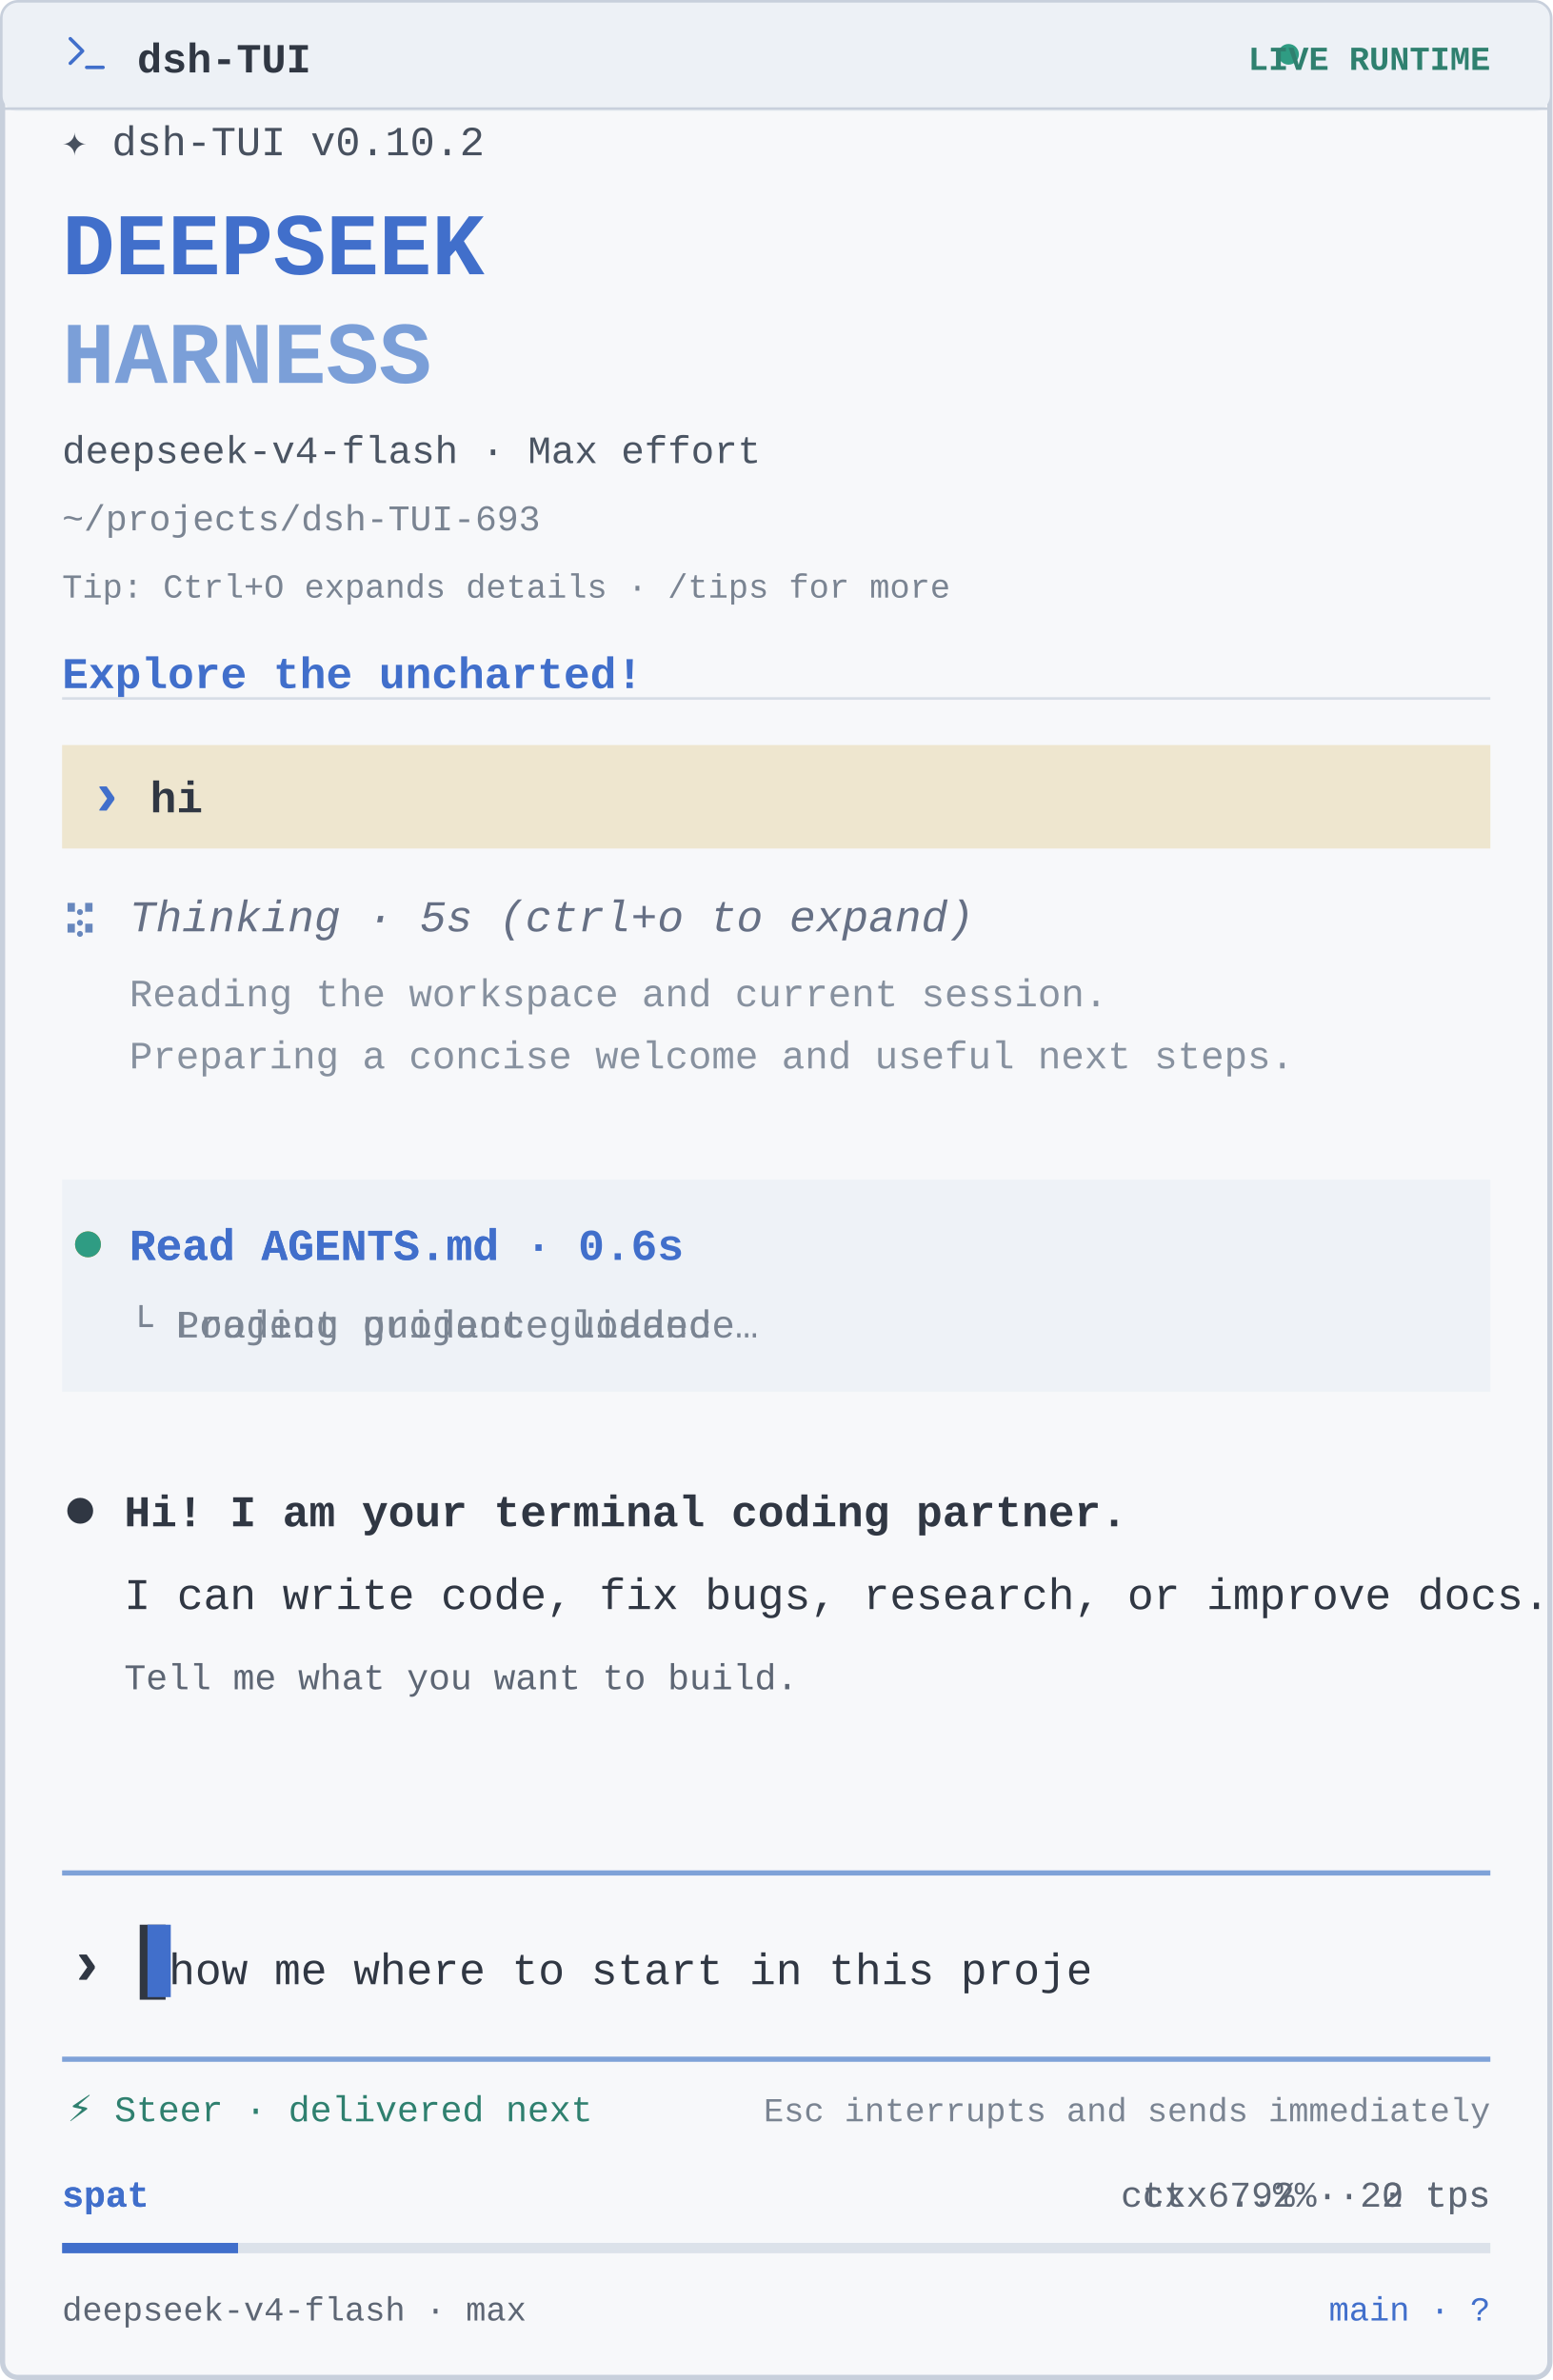
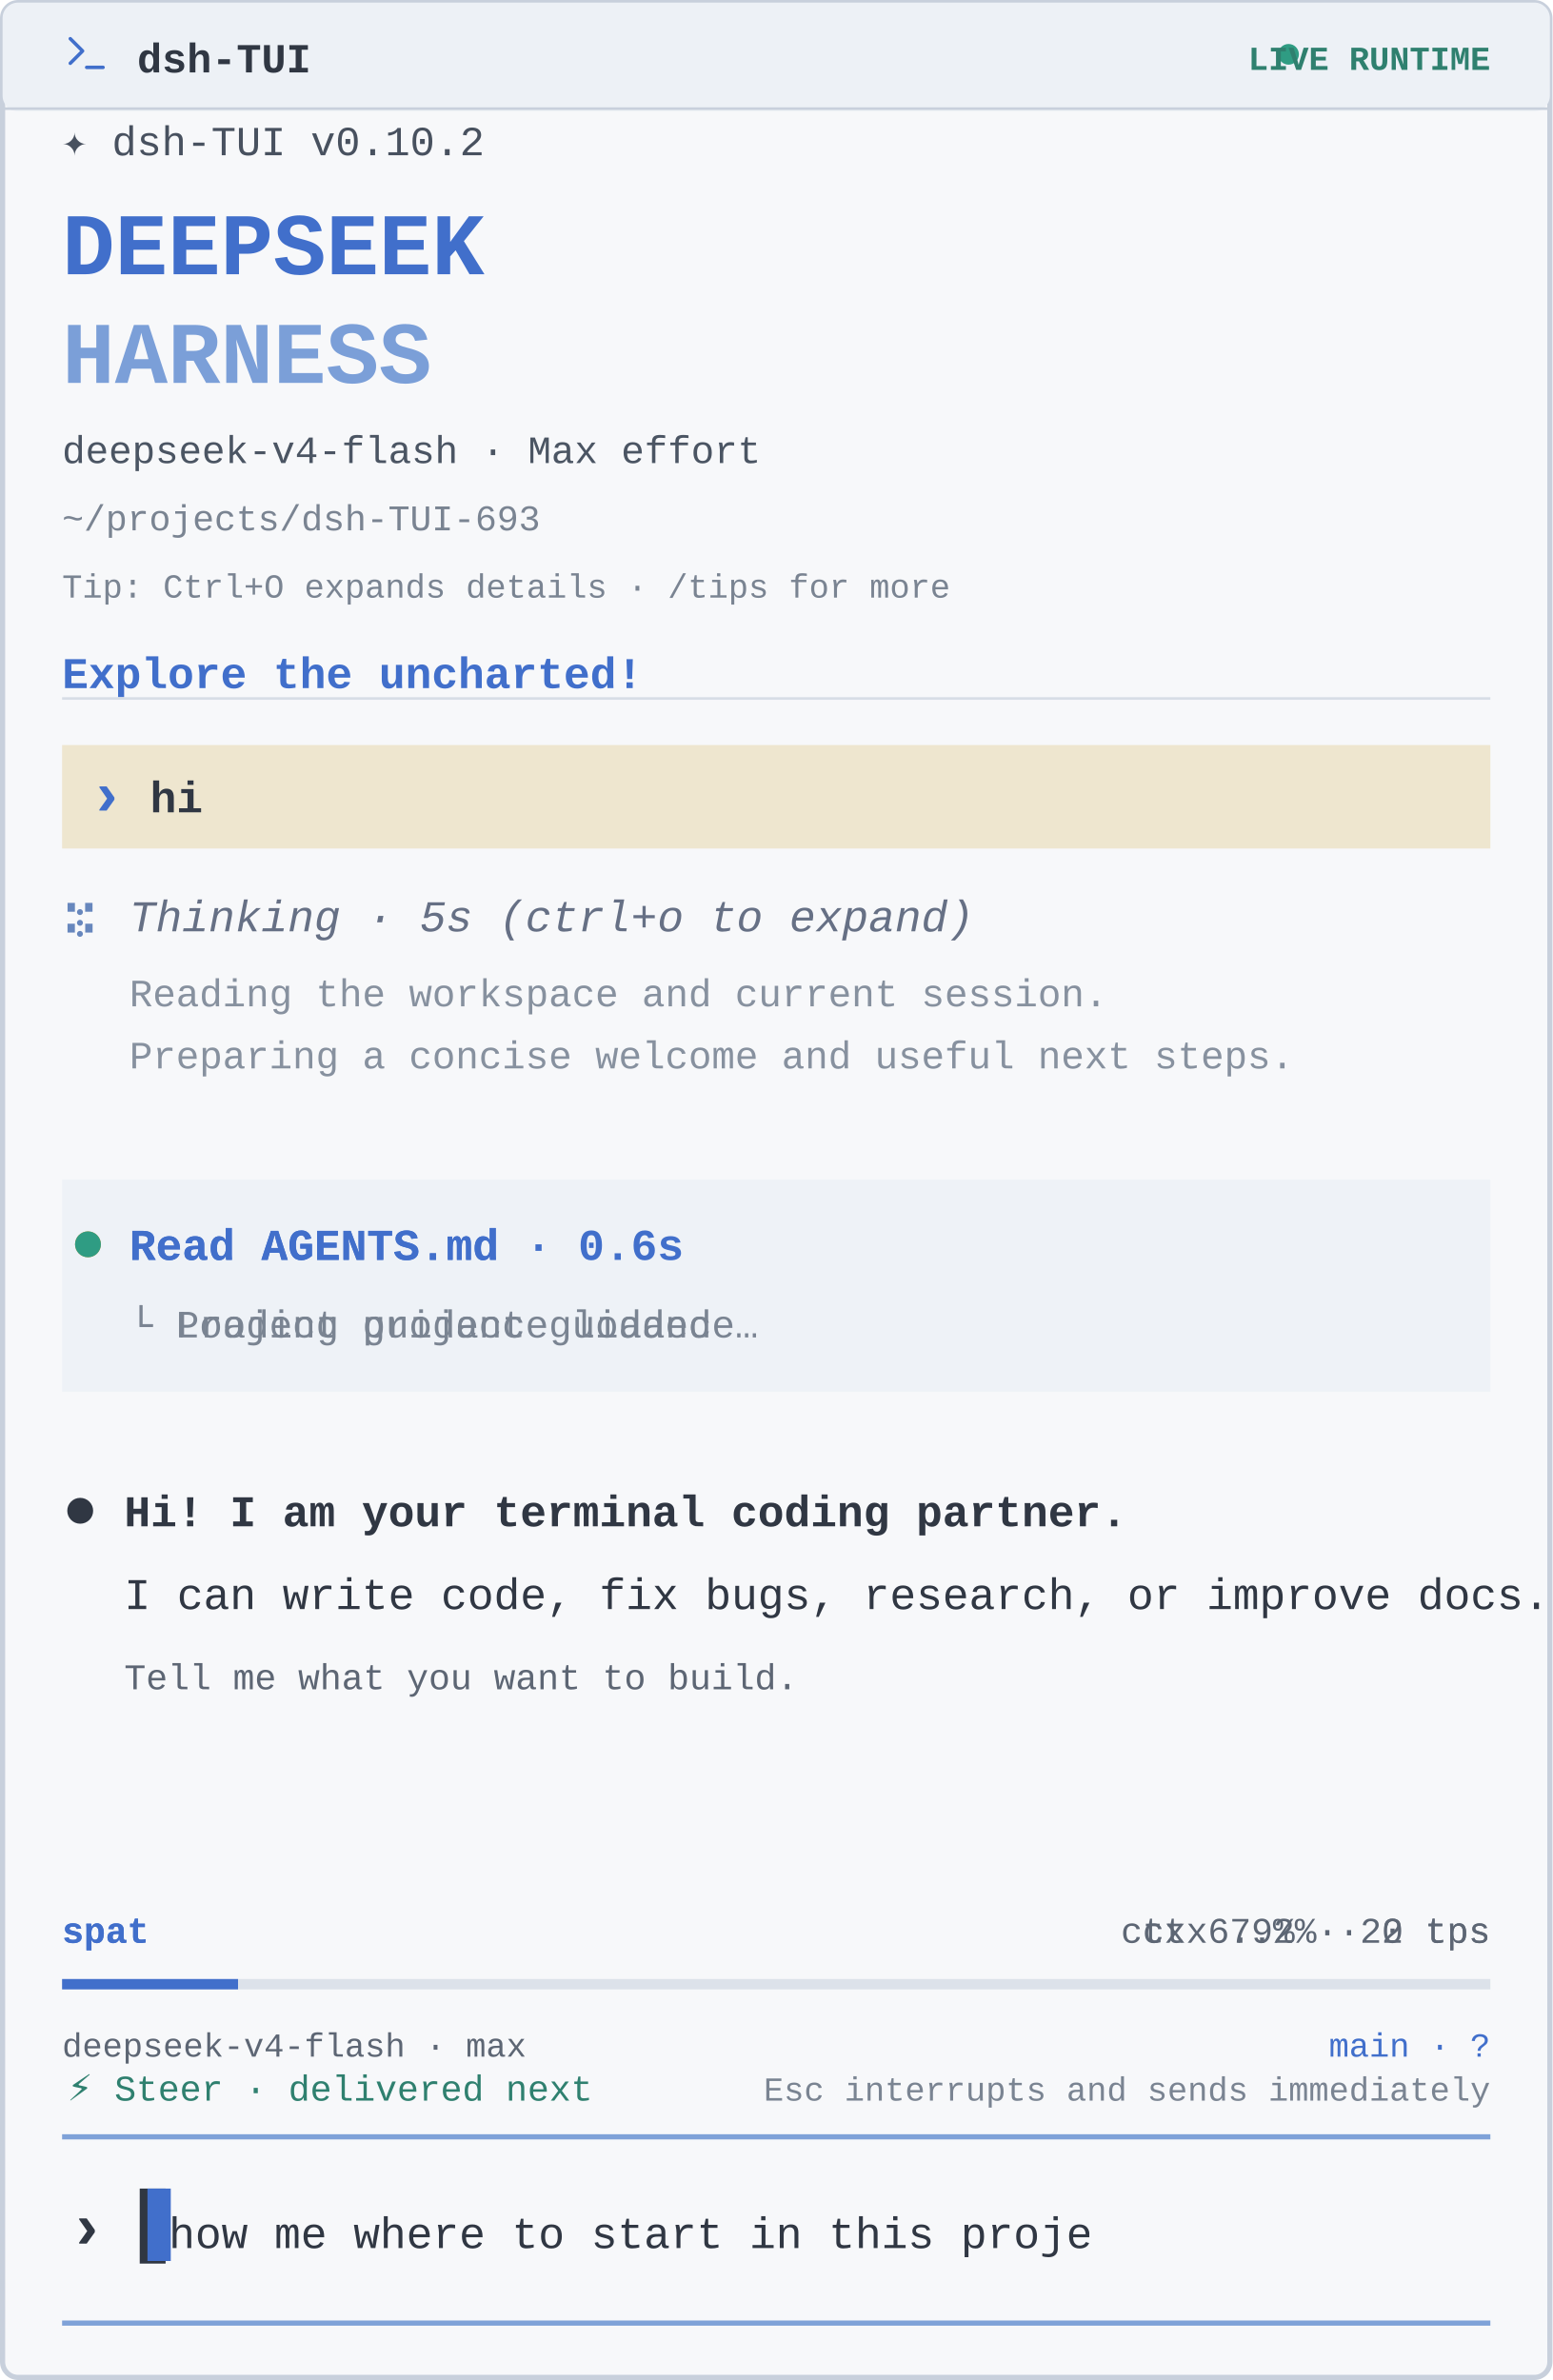
<svg xmlns="http://www.w3.org/2000/svg" width="600" height="920" viewBox="0 0 600 920" role="img" aria-labelledby="title desc">
  <style>
    text { font-family: "Cascadia Code","SFMono-Regular",Consolas,"Liberation Mono","Microsoft YaHei",monospace; letter-spacing: 0; }
    a:hover .tile { fill: #1b2028; }
    a:focus-visible .tile { stroke: #8bb6fb; stroke-width: 3; }
    .spinner-a { animation: spinnerA 1s steps(1,end) infinite; }
    .spinner-b { animation: spinnerB 1s steps(1,end) infinite; }
    .thinking-row { animation: thinkingRow 16s step-end infinite; }
    .tool-row { animation: toolRow 16s step-end infinite; }
    .tool-running { animation: toolRunning 16s step-end infinite; }
    .tool-done { animation: toolDone 16s step-end infinite; }
    .answer { animation: answer 16s step-end infinite; }
    .answer-mask { transform-origin:0 0; animation: answerReveal 16s steps(31,end) infinite; }
    .answer-two { animation: answerTwo 16s step-end infinite; }
    .draft { animation: draft 16s step-end infinite; }
    .draft-mask { transform-origin:0 0; animation: draftReveal 16s steps(44,end) infinite; }
    .draft-caret { animation: draftCaret 16s steps(44,end) infinite, blink 1s step-end infinite; }
    .empty-caret { animation: emptyCaret 16s step-end infinite, blink 1s step-end infinite; }
    .pending { animation: pending 16s step-end infinite; }
    .busy-status { animation: busyStatus 16s step-end infinite; }
    .idle-status { animation: idleStatus 16s step-end infinite; }
    .activity { transform-origin:0 0; animation: activity 16s linear infinite; }
    .live-dot { animation: pulse 1.4s ease-in-out infinite; }
    @keyframes spinnerA { 0%,49% { opacity:1 } 50%,100% { opacity:0 } }
    @keyframes spinnerB { 0%,49% { opacity:0 } 50%,100% { opacity:1 } }
    @keyframes blink { 0%,48% { opacity:1 } 49%,100% { opacity:0 } }
    @keyframes pulse { 0%,100% { opacity:.35 } 50% { opacity:1 } }
    @keyframes thinkingRow { 0%,33% { opacity:1 } 34%,100% { opacity:.38 } }
    @keyframes toolRow { 0%,20% { opacity:0 } 22%,100% { opacity:1 } }
    @keyframes toolRunning { 0%,20% { opacity:0 } 22%,46% { opacity:1 } 47%,100% { opacity:0 } }
    @keyframes toolDone { 0%,46% { opacity:0 } 47%,100% { opacity:1 } }
    @keyframes answer { 0%,48% { opacity:0 } 50%,100% { opacity:1 } }
    @keyframes answerReveal { 0%,49% { transform:scaleX(0) } 74%,100% { transform:scaleX(1) } }
    @keyframes answerTwo { 0%,73% { opacity:0 } 75%,100% { opacity:1 } }
    @keyframes draft { 0%,70% { opacity:0 } 72%,100% { opacity:1 } }
    @keyframes draftReveal { 0%,71% { transform:scaleX(0) } 91%,100% { transform:scaleX(1) } }
    @keyframes draftCaret { 0%,71% { transform:translateX(0) } 91%,100% { transform:translateX(366px) } }
    @keyframes emptyCaret { 0%,71% { opacity:1 } 72%,100% { opacity:0 } }
    @keyframes pending { 0%,91% { opacity:0 } 92%,100% { opacity:1 } }
    @keyframes busyStatus { 0%,91% { opacity:1 } 92%,100% { opacity:0 } }
    @keyframes idleStatus { 0%,91% { opacity:0 } 92%,100% { opacity:1 } }
    @keyframes activity { 0% { transform:scaleX(.07) } 92%,100% { transform:scaleX(1) } }
  </style>
  <defs>
    <clipPath id="answer-clip">
      <rect class="answer-mask" x="0" y="-25" width="498" height="64" />
    </clipPath>
    <clipPath id="draft-clip">
      <rect class="draft-mask" x="0" y="-25" width="366" height="34" />
    </clipPath>
  </defs>
  <rect x="1" y="1" width="598" height="918" rx="6" fill="#f7f8fa" stroke="#c8d0dc" stroke-width="2" />
  <rect x="1" y="1" width="598" height="42" rx="6" fill="#edf1f6" />
  <path d="M1 42H599" stroke="#c8d0dc" />
  <g transform="translate(24 11) scale(0.7916667)" fill="none" stroke="#416fcb" stroke-width="1.7" stroke-linecap="round" stroke-linejoin="round">
    <path d="M12 19h8" />
    <path d="m4 17 6-6-6-6" />
  </g>
  <text x="53" y="28" font-size="16" fill="#303743" font-weight="700">dsh-TUI</text>
  <circle class="live-dot" cx="498" cy="21" r="4" fill="#2f9c83" />
  <text x="576" y="27" font-size="13" fill="#2f806f" text-anchor="end" font-weight="700">LIVE RUNTIME</text>
  <text x="24" y="60" font-size="16" fill="#48515f">✦ dsh-TUI  v0.10.2</text>
  <text x="24" y="106" font-size="34" fill="#416fcb" font-weight="700">DEEPSEEK</text>
  <text x="24" y="148" font-size="34" fill="#7b9fd8" font-weight="700">HARNESS</text>
  <text x="24" y="179" font-size="15" fill="#4b5563">deepseek-v4-flash · Max effort</text>
  <text x="24" y="205" font-size="14" fill="#7a8492">~/projects/dsh-TUI-693</text>
  <text x="24" y="231" font-size="13" fill="#7a8492">Tip: Ctrl+O expands details · /tips for more</text>
  <text x="24" y="266" font-size="17" fill="#416fcb" font-weight="700">Explore the uncharted!</text>
  <path d="M24 270H576" stroke="#d7dde6" />
  <rect x="24" y="288" width="552" height="40" fill="#eee6cf" />
  <text x="34" y="315" font-size="24" fill="#416fcb" font-weight="700">›</text>
  <text x="58" y="314" font-size="17" fill="#303743" font-weight="600">hi</text>
  <g class="thinking-row">
    <g class="spinner-a">
      <text x="24" y="362" font-size="23" fill="#6787bd">∷</text>
    </g>
    <g class="spinner-b">
      <text x="24" y="362" font-size="23" fill="#6787bd">⋮</text>
    </g>
    <text x="50" y="360" font-size="17" fill="#667085" font-style="italic">Thinking · 5s  (ctrl+o to expand)</text>
    <text x="50" y="389" font-size="15" fill="#87919f">Reading the workspace and current session.</text>
    <text x="50" y="413" font-size="15" fill="#87919f">Preparing a concise welcome and useful next steps.</text>
  </g>
  <g class="tool-row">
    <rect x="24" y="456" width="552" height="82" fill="#eef2f7" />
    <g class="tool-running">
      <circle cx="34" cy="481" r="5" fill="#d39b32" />
      <text x="50" y="487" font-size="17" fill="#416fcb" font-weight="700">Read  AGENTS.md</text>
      <text x="50" y="517" font-size="15" fill="#7a8492">└ Loading project guidance…</text>
    </g>
    <g class="tool-done">
      <circle cx="34" cy="481" r="5" fill="#2f9c83" />
      <text x="50" y="487" font-size="17" fill="#416fcb" font-weight="700">Read  AGENTS.md · 0.6s</text>
      <text x="50" y="517" font-size="15" fill="#7a8492">└ Project guidance loaded</text>
    </g>
  </g>
  <g class="answer">
    <circle cx="31" cy="584" r="5" fill="#303743" />
    <g transform="translate(48 590)" clip-path="url(#answer-clip)">
      <text x="0" y="0" font-size="17" fill="#303743" font-weight="600">Hi! I am your terminal coding partner.</text>
    </g>
    <g class="answer-two">
      <text x="48" y="622" font-size="17" fill="#303743">I can write code, fix bugs, research, or improve docs.</text>
      <text x="48" y="653" font-size="14" fill="#5d6674">Tell me what you want to build.</text>
    </g>
  </g>
-   <path d="M24 724H576" stroke="#7fa2d8" stroke-width="2" />
-   <path d="M24 796H576" stroke="#7fa2d8" stroke-width="2" />
-   <text x="26" y="767" font-size="25" fill="#303743" font-weight="700">›</text>
-   <rect class="empty-caret" x="54" y="744" width="10" height="29" fill="#303743" />
-   <g class="draft" transform="translate(55 767)">
+   <path d="M24 826H576" stroke="#7fa2d8" stroke-width="2" />
+   <path d="M24 898H576" stroke="#7fa2d8" stroke-width="2" />
+   <text x="26" y="869" font-size="25" fill="#303743" font-weight="700">›</text>
+   <rect class="empty-caret" x="54" y="846" width="10" height="29" fill="#303743" />
+   <g class="draft" transform="translate(55 869)">
    <g clip-path="url(#draft-clip)">
      <text x="0" y="0" font-size="17" fill="#303743">Show me where to start in this project</text>
    </g>
    <rect class="draft-caret" x="2" y="-23" width="9" height="28" fill="#416fcb" />
  </g>
  <g class="pending">
-     <text x="26" y="820" font-size="14" fill="#2f806f">⚡ Steer · delivered next</text>
-     <text x="576" y="820" font-size="13" fill="#7a8492" text-anchor="end">Esc interrupts and sends immediately</text>
+     <text x="26" y="812" font-size="14" fill="#2f806f">⚡ Steer · delivered next</text>
+     <text x="576" y="812" font-size="13" fill="#7a8492" text-anchor="end">Esc interrupts and sends immediately</text>
  </g>
  <g class="busy-status">
-     <text x="24" y="853" font-size="14" fill="#416fcb" font-weight="700">spat</text>
-     <text x="576" y="853" font-size="14" fill="#5d6674" text-anchor="end">ctx 6.9% · 22 tps</text>
+     <text x="24" y="751" font-size="14" fill="#416fcb" font-weight="700">spat</text>
+     <text x="576" y="751" font-size="14" fill="#5d6674" text-anchor="end">ctx 6.9% · 22 tps</text>
  </g>
  <g class="idle-status">
-     <text x="24" y="853" font-size="14" fill="#416fcb" font-weight="700">spat</text>
-     <text x="576" y="853" font-size="14" fill="#5d6674" text-anchor="end">ctx 7.2% · 0 tps</text>
+     <text x="24" y="751" font-size="14" fill="#416fcb" font-weight="700">spat</text>
+     <text x="576" y="751" font-size="14" fill="#5d6674" text-anchor="end">ctx 7.2% · 0 tps</text>
  </g>
-   <rect x="24" y="867" width="552" height="4" fill="#dce2ea" />
-   <g transform="translate(24 867)">
+   <rect x="24" y="765" width="552" height="4" fill="#dce2ea" />
+   <g transform="translate(24 765)">
    <rect class="activity" width="68" height="4" fill="#416fcb" />
  </g>
-   <text x="24" y="897" font-size="13" fill="#5d6674">deepseek-v4-flash · max</text>
-   <text x="576" y="897" font-size="13" fill="#416fcb" text-anchor="end">main · ?</text>
+   <text x="24" y="795" font-size="13" fill="#5d6674">deepseek-v4-flash · max</text>
+   <text x="576" y="795" font-size="13" fill="#416fcb" text-anchor="end">main · ?</text>
</svg>
